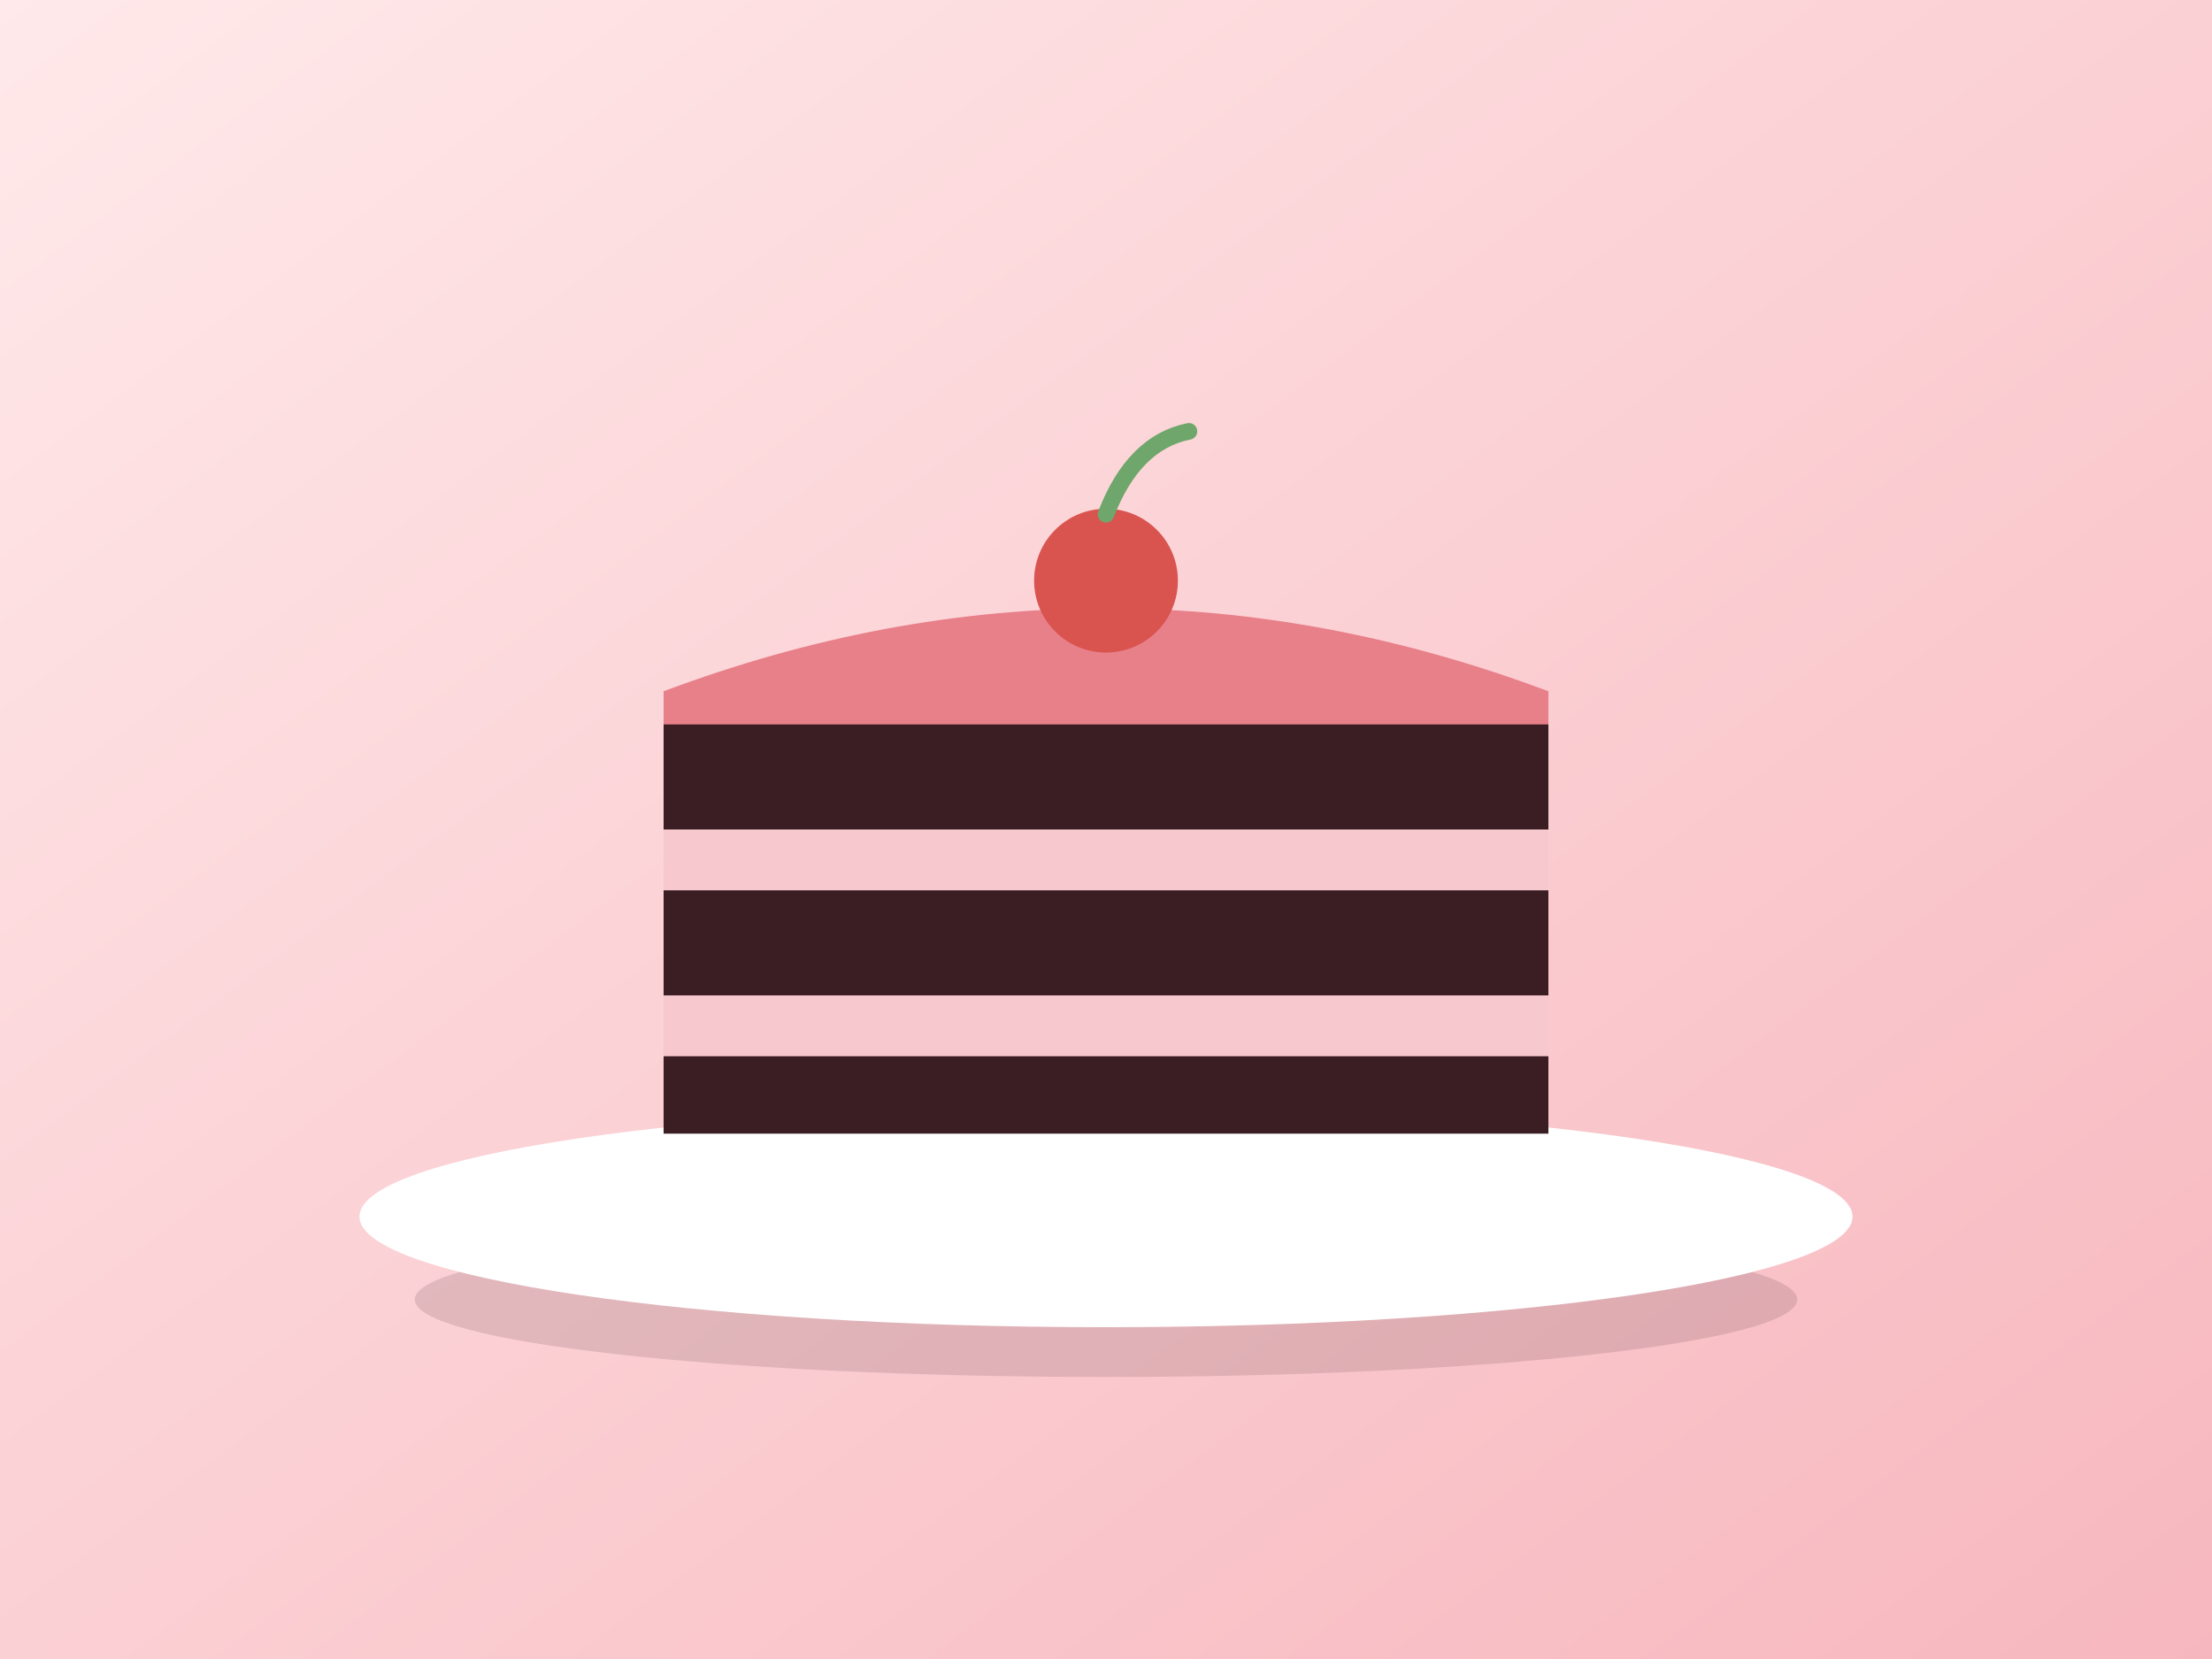
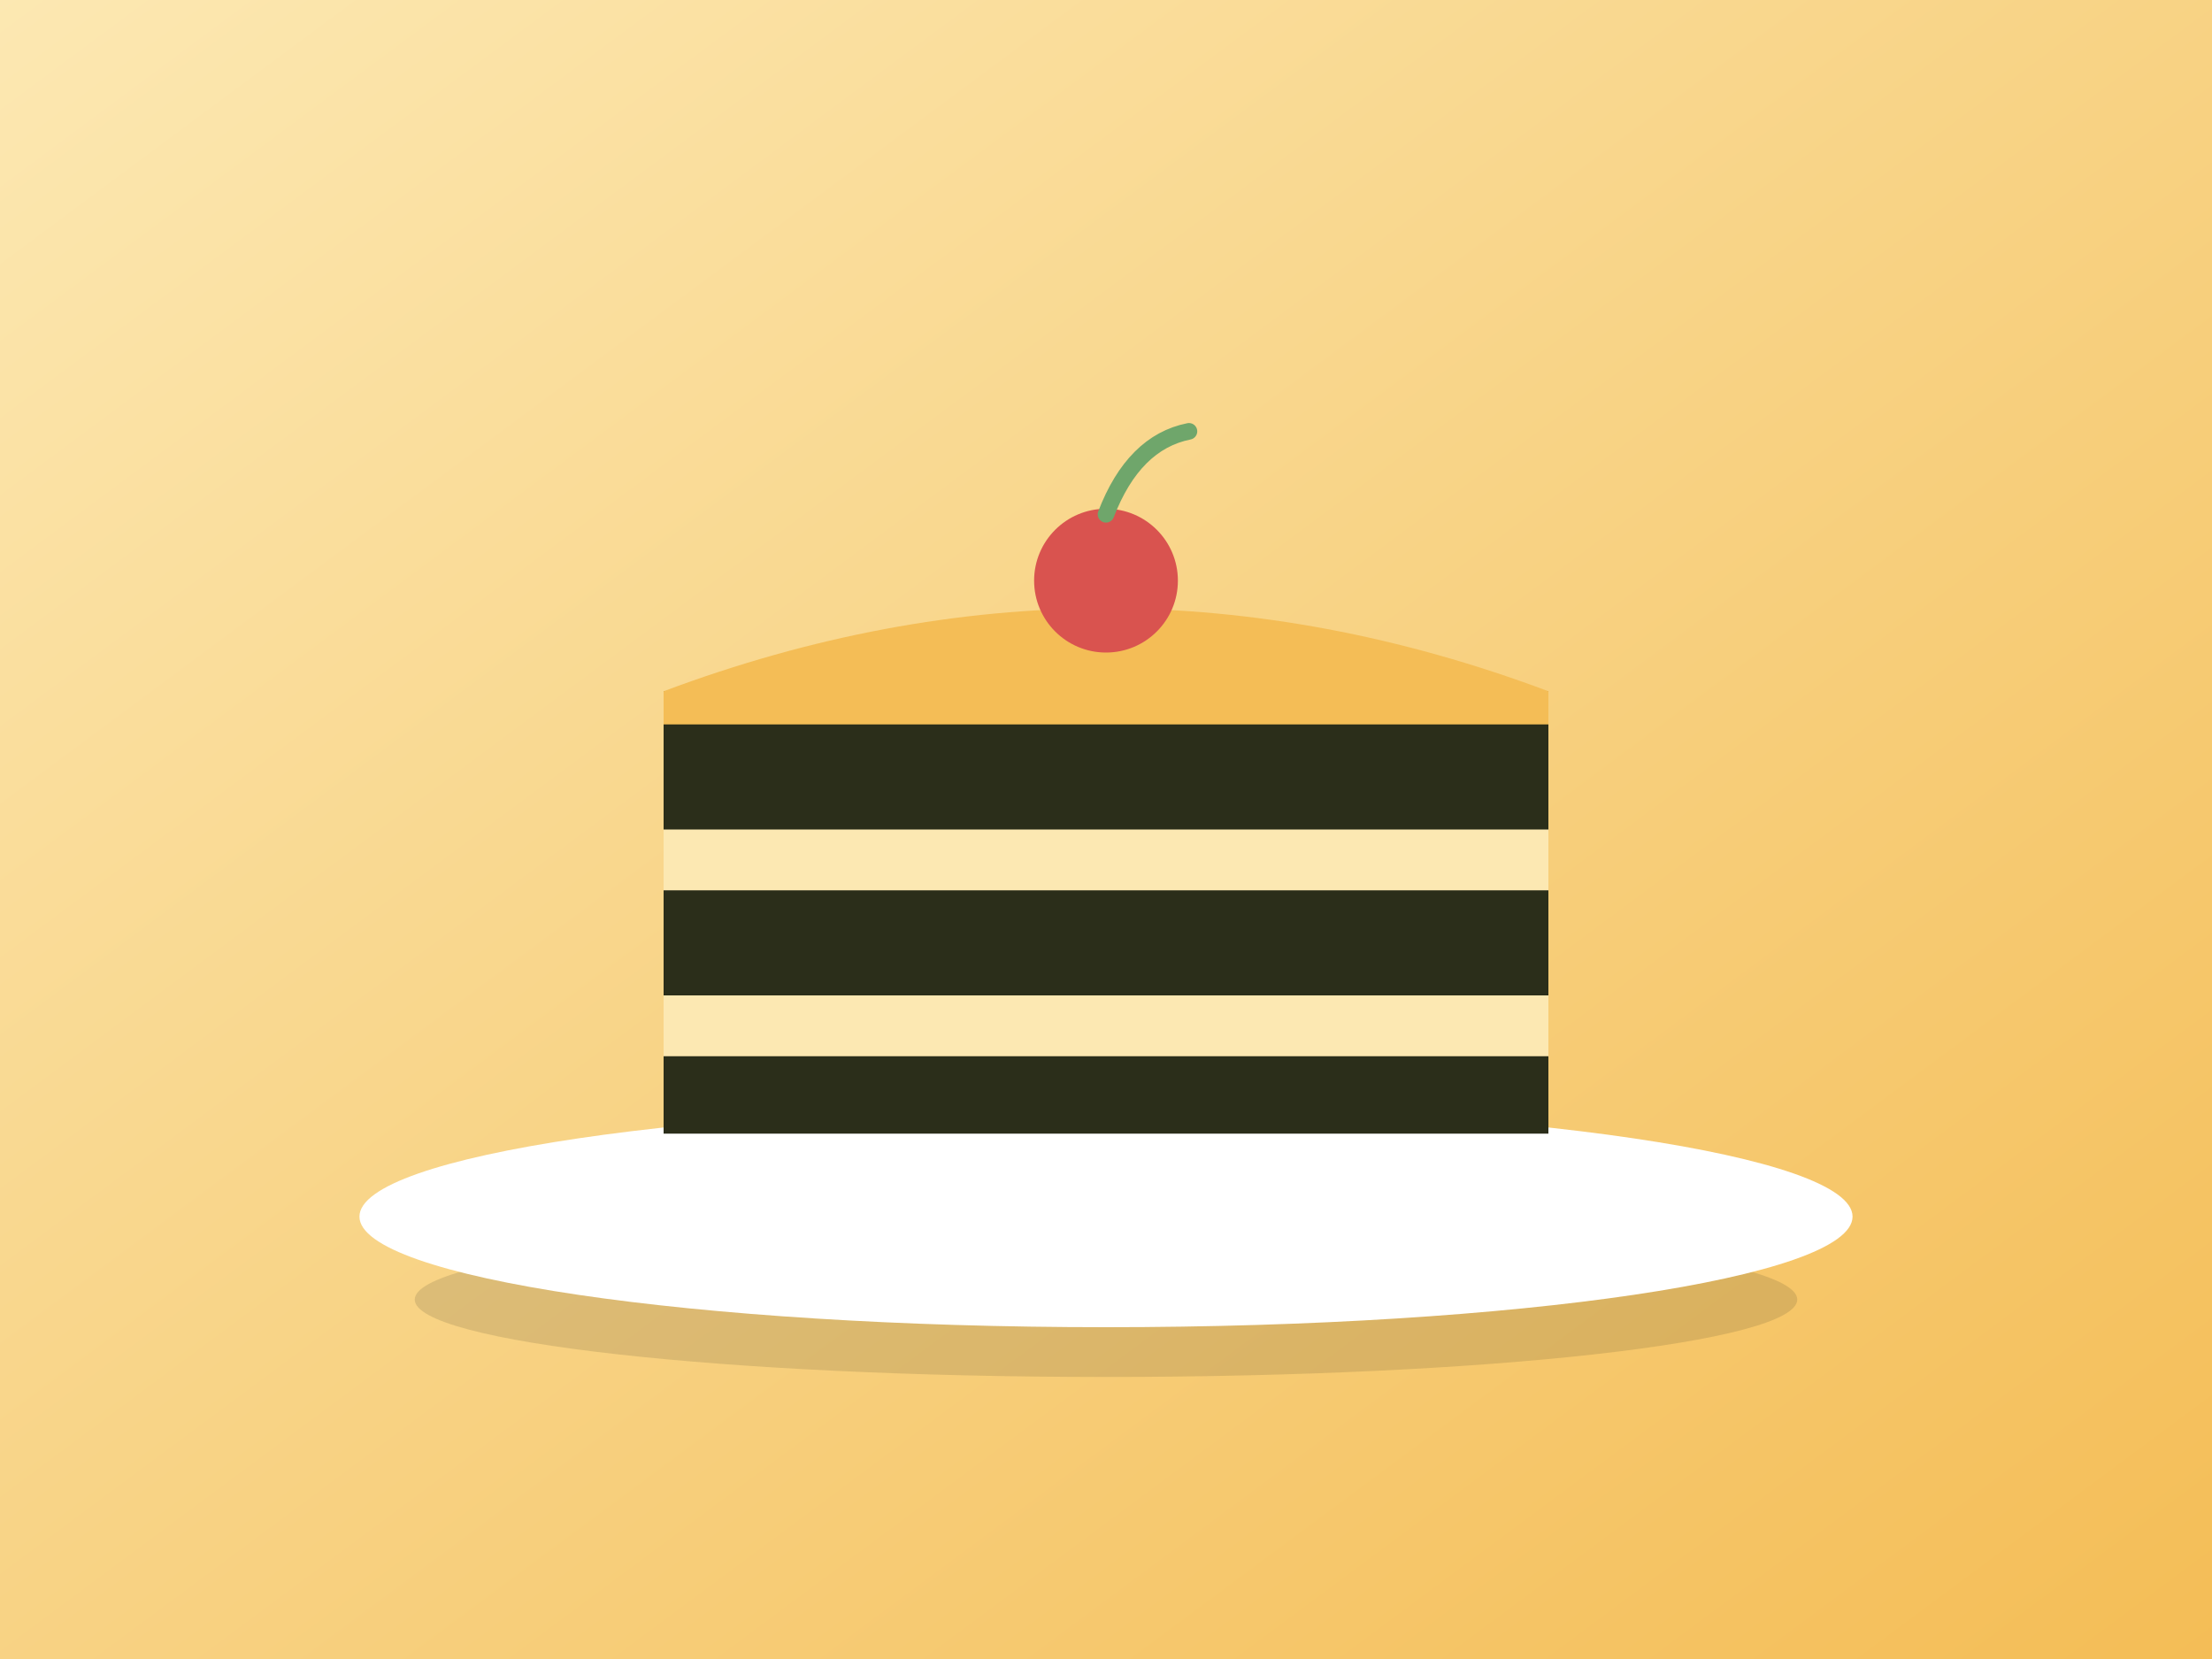
<svg xmlns="http://www.w3.org/2000/svg" viewBox="0 0 800 600" preserveAspectRatio="xMidYMid slice">
  <defs>
    <linearGradient id="g" x1="0" y1="0" x2="1" y2="1">
-       <stop offset="0" stop-color="#FFE9EA" />
-       <stop offset="1" stop-color="#F7B7BE" />
+       <stop offset="0" stop-color="#FCE8B2" />
+       <stop offset="1" stop-color="#F4BD56" />
    </linearGradient>
  </defs>
  <rect width="800" height="600" fill="url(#g)" />
-   <ellipse cx="400" cy="470" rx="250" ry="28" fill="#3B1E24" opacity=".14" />
+   <ellipse cx="400" cy="470" rx="250" ry="28" fill="#2B2E1A" opacity=".14" />
  <ellipse cx="400" cy="440" rx="270" ry="40" fill="#fff" />
-   <path d="M240 250 L560 250 L560 410 L240 410Z" fill="#3B1E24" />
-   <rect x="240" y="300" width="320" height="22" fill="#F7C9CE" />
-   <rect x="240" y="360" width="320" height="22" fill="#F7C9CE" />
-   <path d="M240 250 Q400 190 560 250 L560 262 L240 262Z" fill="#E8808A" />
+   <path d="M240 250 L560 250 L560 410 L240 410Z" fill="#2B2E1A" />
+   <rect x="240" y="300" width="320" height="22" fill="#FCE8B2" />
+   <rect x="240" y="360" width="320" height="22" fill="#FCE8B2" />
+   <path d="M240 250 Q400 190 560 250 L560 262 L240 262Z" fill="#F4BD56" />
  <circle cx="400" cy="210" r="26" fill="#D9534F" />
  <path d="M400 186 Q410 160 430 156" stroke="#6FA66B" stroke-width="6" fill="none" stroke-linecap="round" />
</svg>
